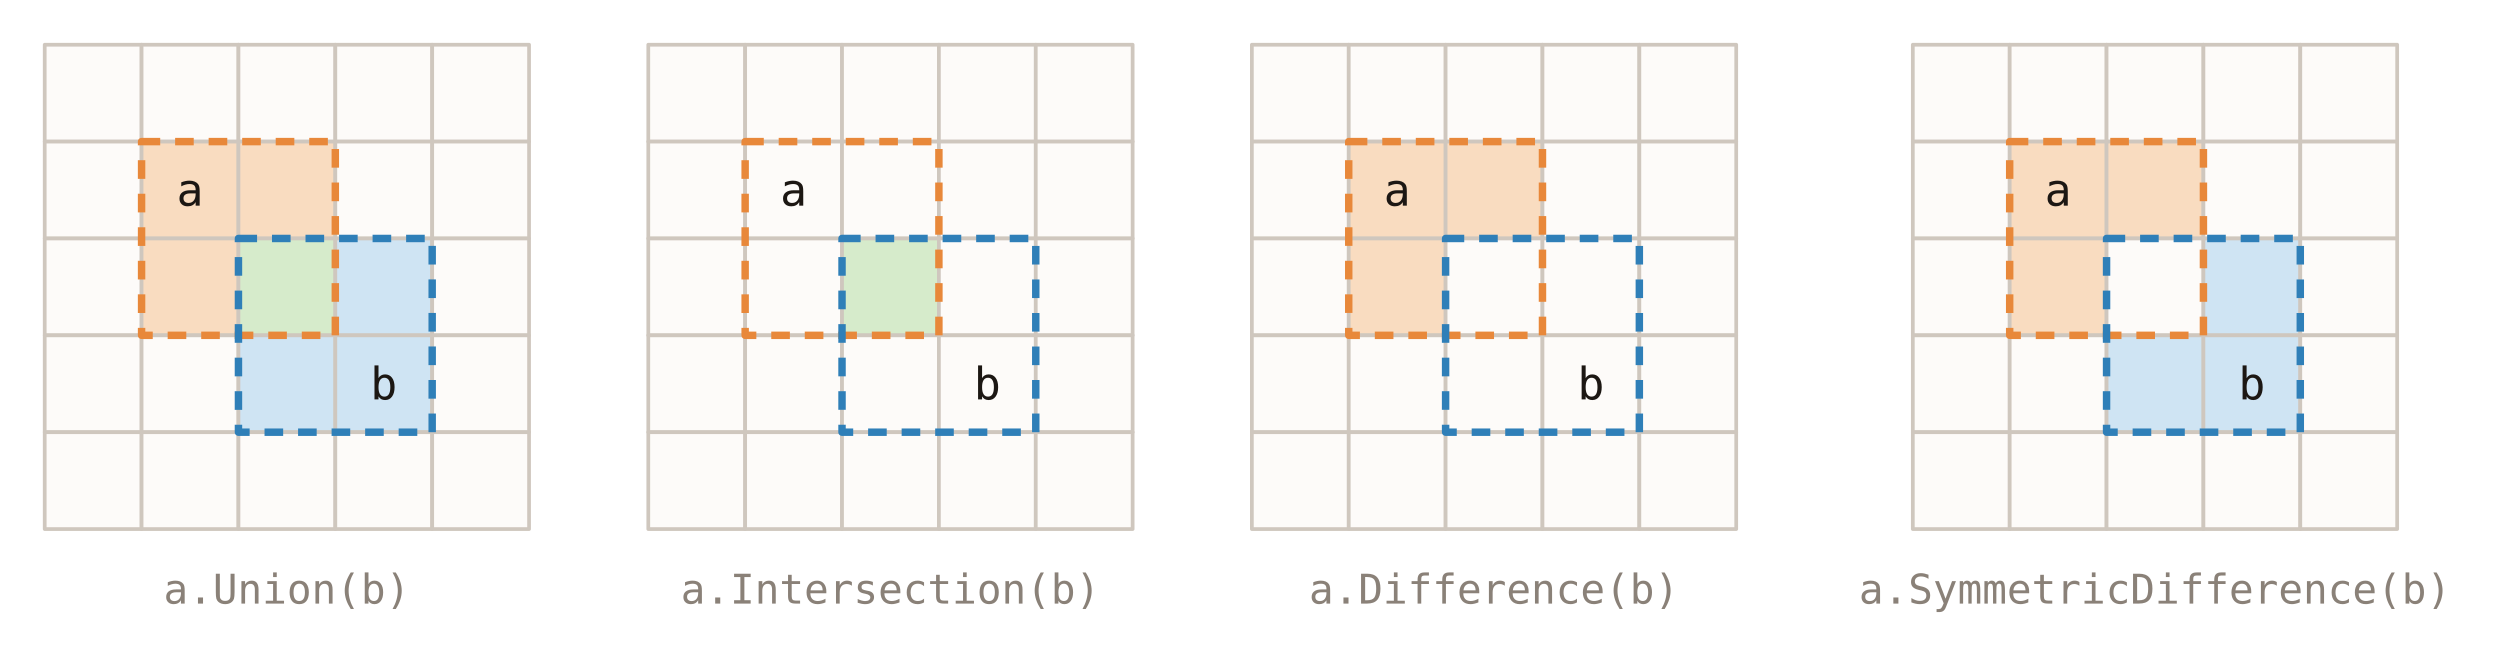
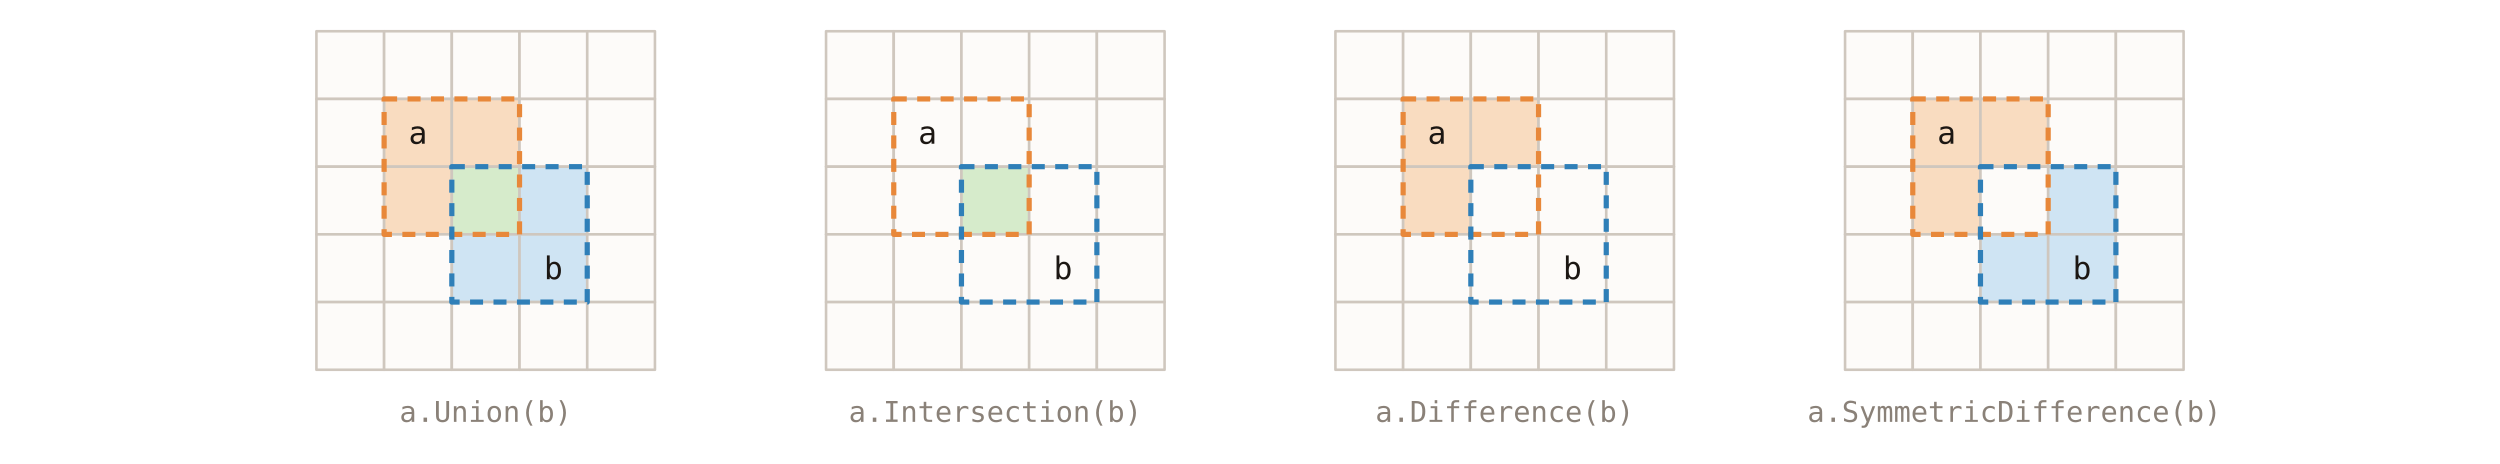
- <svg xmlns="http://www.w3.org/2000/svg" width="671" height="178" viewBox="0 0 671 178" role="img">
-   <g transform="translate(12.0 12.0)">
-     <rect x="0.0" y="0.0" width="26.0" height="26.0" fill="#fdfbf9" stroke="#cfc7be" stroke-width="1" stroke-linejoin="round" />
-     <rect x="26.0" y="0.0" width="26.0" height="26.0" fill="#fdfbf9" stroke="#cfc7be" stroke-width="1" stroke-linejoin="round" />
-     <rect x="52.0" y="0.0" width="26.0" height="26.0" fill="#fdfbf9" stroke="#cfc7be" stroke-width="1" stroke-linejoin="round" />
-     <rect x="78.0" y="0.0" width="26.0" height="26.0" fill="#fdfbf9" stroke="#cfc7be" stroke-width="1" stroke-linejoin="round" />
-     <rect x="104.0" y="0.0" width="26.0" height="26.0" fill="#fdfbf9" stroke="#cfc7be" stroke-width="1" stroke-linejoin="round" />
-     <rect x="0.0" y="26.0" width="26.0" height="26.0" fill="#fdfbf9" stroke="#cfc7be" stroke-width="1" stroke-linejoin="round" />
-     <rect x="26.0" y="26.0" width="26.0" height="26.0" fill="#f9dcc0" stroke="#cfc7be" stroke-width="1" stroke-linejoin="round" />
-     <rect x="52.0" y="26.0" width="26.0" height="26.0" fill="#f9dcc0" stroke="#cfc7be" stroke-width="1" stroke-linejoin="round" />
-     <rect x="78.0" y="26.0" width="26.0" height="26.0" fill="#fdfbf9" stroke="#cfc7be" stroke-width="1" stroke-linejoin="round" />
-     <rect x="104.0" y="26.0" width="26.0" height="26.0" fill="#fdfbf9" stroke="#cfc7be" stroke-width="1" stroke-linejoin="round" />
-     <rect x="0.0" y="52.0" width="26.0" height="26.0" fill="#fdfbf9" stroke="#cfc7be" stroke-width="1" stroke-linejoin="round" />
-     <rect x="26.0" y="52.0" width="26.0" height="26.0" fill="#f9dcc0" stroke="#cfc7be" stroke-width="1" stroke-linejoin="round" />
-     <rect x="52.0" y="52.0" width="26.0" height="26.0" fill="#d6ebcb" stroke="#cfc7be" stroke-width="1" stroke-linejoin="round" />
-     <rect x="78.0" y="52.0" width="26.0" height="26.0" fill="#cfe4f3" stroke="#cfc7be" stroke-width="1" stroke-linejoin="round" />
-     <rect x="104.0" y="52.0" width="26.0" height="26.0" fill="#fdfbf9" stroke="#cfc7be" stroke-width="1" stroke-linejoin="round" />
-     <rect x="0.0" y="78.0" width="26.0" height="26.0" fill="#fdfbf9" stroke="#cfc7be" stroke-width="1" stroke-linejoin="round" />
-     <rect x="26.0" y="78.0" width="26.0" height="26.0" fill="#fdfbf9" stroke="#cfc7be" stroke-width="1" stroke-linejoin="round" />
-     <rect x="52.0" y="78.0" width="26.0" height="26.0" fill="#cfe4f3" stroke="#cfc7be" stroke-width="1" stroke-linejoin="round" />
-     <rect x="78.0" y="78.0" width="26.0" height="26.0" fill="#cfe4f3" stroke="#cfc7be" stroke-width="1" stroke-linejoin="round" />
-     <rect x="104.0" y="78.0" width="26.0" height="26.0" fill="#fdfbf9" stroke="#cfc7be" stroke-width="1" stroke-linejoin="round" />
-     <rect x="0.0" y="104.0" width="26.0" height="26.0" fill="#fdfbf9" stroke="#cfc7be" stroke-width="1" stroke-linejoin="round" />
-     <rect x="26.0" y="104.0" width="26.0" height="26.0" fill="#fdfbf9" stroke="#cfc7be" stroke-width="1" stroke-linejoin="round" />
-     <rect x="52.0" y="104.0" width="26.0" height="26.0" fill="#fdfbf9" stroke="#cfc7be" stroke-width="1" stroke-linejoin="round" />
-     <rect x="78.0" y="104.0" width="26.0" height="26.0" fill="#fdfbf9" stroke="#cfc7be" stroke-width="1" stroke-linejoin="round" />
-     <rect x="104.0" y="104.0" width="26.0" height="26.0" fill="#fdfbf9" stroke="#cfc7be" stroke-width="1" stroke-linejoin="round" />
-     <rect x="26.0" y="26.0" width="52.0" height="52.0" fill="none" stroke="#e8883a" stroke-width="2" stroke-dasharray="5 4" stroke-linejoin="round" />
-     <rect x="52.0" y="52.0" width="52.0" height="52.0" fill="none" stroke="#2f7fb8" stroke-width="2" stroke-dasharray="5 4" stroke-linejoin="round" />
-     <text x="39.0" y="43.2" font-family="ui-monospace, SFMono-Regular, Menlo, Consolas, monospace" font-size="12" text-anchor="middle">
-       <tspan fill="#1c1713">a</tspan>
-     </text>
-     <text x="91.0" y="95.2" font-family="ui-monospace, SFMono-Regular, Menlo, Consolas, monospace" font-size="12" text-anchor="middle">
-       <tspan fill="#1c1713">b</tspan>
-     </text>
+ <svg xmlns="http://www.w3.org/2000/svg" width="960" height="178" viewBox="0 0 960 178" role="img">
+   <g transform="translate(121.5 12.0)">
+     <polygon points="0.0,0.0 26.0,0.0 26.0,26.0 0.0,26.0" fill="#fdfbf9" stroke="#cfc7be" stroke-width="1" stroke-linejoin="round" />
+     <polygon points="26.0,0.0 52.0,0.0 52.0,26.0 26.0,26.0" fill="#fdfbf9" stroke="#cfc7be" stroke-width="1" stroke-linejoin="round" />
+     <polygon points="52.0,0.0 78.0,0.0 78.0,26.0 52.0,26.0" fill="#fdfbf9" stroke="#cfc7be" stroke-width="1" stroke-linejoin="round" />
+     <polygon points="78.0,0.0 104.0,0.0 104.0,26.0 78.0,26.0" fill="#fdfbf9" stroke="#cfc7be" stroke-width="1" stroke-linejoin="round" />
+     <polygon points="104.0,0.0 130.0,0.0 130.0,26.0 104.0,26.0" fill="#fdfbf9" stroke="#cfc7be" stroke-width="1" stroke-linejoin="round" />
+     <polygon points="0.0,26.0 26.0,26.0 26.0,52.0 0.0,52.0" fill="#fdfbf9" stroke="#cfc7be" stroke-width="1" stroke-linejoin="round" />
+     <polygon points="26.0,26.0 52.0,26.0 52.0,52.0 26.0,52.0" fill="#f9dcc0" stroke="#cfc7be" stroke-width="1" stroke-linejoin="round" />
+     <polygon points="52.0,26.0 78.0,26.0 78.0,52.0 52.0,52.0" fill="#f9dcc0" stroke="#cfc7be" stroke-width="1" stroke-linejoin="round" />
+     <polygon points="78.0,26.0 104.0,26.0 104.0,52.0 78.0,52.0" fill="#fdfbf9" stroke="#cfc7be" stroke-width="1" stroke-linejoin="round" />
+     <polygon points="104.0,26.0 130.0,26.0 130.0,52.0 104.0,52.0" fill="#fdfbf9" stroke="#cfc7be" stroke-width="1" stroke-linejoin="round" />
+     <polygon points="0.0,52.0 26.0,52.0 26.0,78.0 0.0,78.0" fill="#fdfbf9" stroke="#cfc7be" stroke-width="1" stroke-linejoin="round" />
+     <polygon points="26.0,52.0 52.0,52.0 52.0,78.0 26.0,78.0" fill="#f9dcc0" stroke="#cfc7be" stroke-width="1" stroke-linejoin="round" />
+     <polygon points="52.0,52.0 78.0,52.0 78.0,78.0 52.0,78.0" fill="#d6ebcb" stroke="#cfc7be" stroke-width="1" stroke-linejoin="round" />
+     <polygon points="78.0,52.0 104.0,52.0 104.0,78.0 78.0,78.0" fill="#cfe4f3" stroke="#cfc7be" stroke-width="1" stroke-linejoin="round" />
+     <polygon points="104.0,52.0 130.0,52.0 130.0,78.0 104.0,78.0" fill="#fdfbf9" stroke="#cfc7be" stroke-width="1" stroke-linejoin="round" />
+     <polygon points="0.0,78.0 26.0,78.0 26.0,104.0 0.0,104.0" fill="#fdfbf9" stroke="#cfc7be" stroke-width="1" stroke-linejoin="round" />
+     <polygon points="26.0,78.0 52.0,78.0 52.0,104.0 26.0,104.0" fill="#fdfbf9" stroke="#cfc7be" stroke-width="1" stroke-linejoin="round" />
+     <polygon points="52.0,78.0 78.0,78.0 78.0,104.0 52.0,104.0" fill="#cfe4f3" stroke="#cfc7be" stroke-width="1" stroke-linejoin="round" />
+     <polygon points="78.0,78.0 104.0,78.0 104.0,104.0 78.0,104.0" fill="#cfe4f3" stroke="#cfc7be" stroke-width="1" stroke-linejoin="round" />
+     <polygon points="104.0,78.0 130.0,78.0 130.0,104.0 104.0,104.0" fill="#fdfbf9" stroke="#cfc7be" stroke-width="1" stroke-linejoin="round" />
+     <polygon points="0.0,104.0 26.0,104.0 26.0,130.0 0.0,130.0" fill="#fdfbf9" stroke="#cfc7be" stroke-width="1" stroke-linejoin="round" />
+     <polygon points="26.0,104.0 52.0,104.0 52.0,130.0 26.0,130.0" fill="#fdfbf9" stroke="#cfc7be" stroke-width="1" stroke-linejoin="round" />
+     <polygon points="52.0,104.0 78.0,104.0 78.0,130.0 52.0,130.0" fill="#fdfbf9" stroke="#cfc7be" stroke-width="1" stroke-linejoin="round" />
+     <polygon points="78.0,104.0 104.0,104.0 104.0,130.0 78.0,130.0" fill="#fdfbf9" stroke="#cfc7be" stroke-width="1" stroke-linejoin="round" />
+     <polygon points="104.0,104.0 130.0,104.0 130.0,130.0 104.0,130.0" fill="#fdfbf9" stroke="#cfc7be" stroke-width="1" stroke-linejoin="round" />
+     <polygon points="26.0,26.0 78.0,26.0 78.0,78.0 26.0,78.0" fill="none" stroke="#e8883a" stroke-width="2" stroke-dasharray="5 4" stroke-linejoin="round" />
+     <polygon points="52.0,52.0 104.0,52.0 104.0,104.0 52.0,104.0" fill="none" stroke="#2f7fb8" stroke-width="2" stroke-dasharray="5 4" stroke-linejoin="round" />
+     <text x="39.0" y="43.2" font-family="ui-monospace, SFMono-Regular, Menlo, Consolas, monospace" font-size="12" text-anchor="middle" fill="#1c1713">a</text>
+     <text x="91.0" y="95.2" font-family="ui-monospace, SFMono-Regular, Menlo, Consolas, monospace" font-size="12" text-anchor="middle" fill="#1c1713">b</text>
  </g>
-   <text x="77.0" y="162.0" font-family="ui-monospace, SFMono-Regular, Menlo, Consolas, monospace" font-size="11" text-anchor="middle" fill="#8a8178">a.Union(b)</text>
-   <g transform="translate(174.0 12.0)">
-     <rect x="0.0" y="0.0" width="26.0" height="26.0" fill="#fdfbf9" stroke="#cfc7be" stroke-width="1" stroke-linejoin="round" />
-     <rect x="26.0" y="0.0" width="26.0" height="26.0" fill="#fdfbf9" stroke="#cfc7be" stroke-width="1" stroke-linejoin="round" />
-     <rect x="52.0" y="0.0" width="26.0" height="26.0" fill="#fdfbf9" stroke="#cfc7be" stroke-width="1" stroke-linejoin="round" />
-     <rect x="78.0" y="0.0" width="26.0" height="26.0" fill="#fdfbf9" stroke="#cfc7be" stroke-width="1" stroke-linejoin="round" />
-     <rect x="104.0" y="0.0" width="26.0" height="26.0" fill="#fdfbf9" stroke="#cfc7be" stroke-width="1" stroke-linejoin="round" />
-     <rect x="0.0" y="26.0" width="26.0" height="26.0" fill="#fdfbf9" stroke="#cfc7be" stroke-width="1" stroke-linejoin="round" />
-     <rect x="26.0" y="26.0" width="26.0" height="26.0" fill="#fdfbf9" stroke="#cfc7be" stroke-width="1" stroke-linejoin="round" />
-     <rect x="52.0" y="26.0" width="26.0" height="26.0" fill="#fdfbf9" stroke="#cfc7be" stroke-width="1" stroke-linejoin="round" />
-     <rect x="78.0" y="26.0" width="26.0" height="26.0" fill="#fdfbf9" stroke="#cfc7be" stroke-width="1" stroke-linejoin="round" />
-     <rect x="104.0" y="26.0" width="26.0" height="26.0" fill="#fdfbf9" stroke="#cfc7be" stroke-width="1" stroke-linejoin="round" />
-     <rect x="0.0" y="52.0" width="26.0" height="26.0" fill="#fdfbf9" stroke="#cfc7be" stroke-width="1" stroke-linejoin="round" />
-     <rect x="26.0" y="52.0" width="26.0" height="26.0" fill="#fdfbf9" stroke="#cfc7be" stroke-width="1" stroke-linejoin="round" />
-     <rect x="52.0" y="52.0" width="26.0" height="26.0" fill="#d6ebcb" stroke="#cfc7be" stroke-width="1" stroke-linejoin="round" />
-     <rect x="78.0" y="52.0" width="26.0" height="26.0" fill="#fdfbf9" stroke="#cfc7be" stroke-width="1" stroke-linejoin="round" />
-     <rect x="104.0" y="52.0" width="26.0" height="26.0" fill="#fdfbf9" stroke="#cfc7be" stroke-width="1" stroke-linejoin="round" />
-     <rect x="0.0" y="78.0" width="26.0" height="26.0" fill="#fdfbf9" stroke="#cfc7be" stroke-width="1" stroke-linejoin="round" />
-     <rect x="26.0" y="78.0" width="26.0" height="26.0" fill="#fdfbf9" stroke="#cfc7be" stroke-width="1" stroke-linejoin="round" />
-     <rect x="52.0" y="78.0" width="26.0" height="26.0" fill="#fdfbf9" stroke="#cfc7be" stroke-width="1" stroke-linejoin="round" />
-     <rect x="78.0" y="78.0" width="26.0" height="26.0" fill="#fdfbf9" stroke="#cfc7be" stroke-width="1" stroke-linejoin="round" />
-     <rect x="104.0" y="78.0" width="26.0" height="26.0" fill="#fdfbf9" stroke="#cfc7be" stroke-width="1" stroke-linejoin="round" />
-     <rect x="0.0" y="104.0" width="26.0" height="26.0" fill="#fdfbf9" stroke="#cfc7be" stroke-width="1" stroke-linejoin="round" />
-     <rect x="26.0" y="104.0" width="26.0" height="26.0" fill="#fdfbf9" stroke="#cfc7be" stroke-width="1" stroke-linejoin="round" />
-     <rect x="52.0" y="104.0" width="26.0" height="26.0" fill="#fdfbf9" stroke="#cfc7be" stroke-width="1" stroke-linejoin="round" />
-     <rect x="78.0" y="104.0" width="26.0" height="26.0" fill="#fdfbf9" stroke="#cfc7be" stroke-width="1" stroke-linejoin="round" />
-     <rect x="104.0" y="104.0" width="26.0" height="26.0" fill="#fdfbf9" stroke="#cfc7be" stroke-width="1" stroke-linejoin="round" />
-     <rect x="26.0" y="26.0" width="52.0" height="52.0" fill="none" stroke="#e8883a" stroke-width="2" stroke-dasharray="5 4" stroke-linejoin="round" />
-     <rect x="52.0" y="52.0" width="52.0" height="52.0" fill="none" stroke="#2f7fb8" stroke-width="2" stroke-dasharray="5 4" stroke-linejoin="round" />
-     <text x="39.0" y="43.2" font-family="ui-monospace, SFMono-Regular, Menlo, Consolas, monospace" font-size="12" text-anchor="middle">
-       <tspan fill="#1c1713">a</tspan>
-     </text>
-     <text x="91.0" y="95.2" font-family="ui-monospace, SFMono-Regular, Menlo, Consolas, monospace" font-size="12" text-anchor="middle">
-       <tspan fill="#1c1713">b</tspan>
-     </text>
+   <text x="186.5" y="162.0" font-family="ui-monospace, SFMono-Regular, Menlo, Consolas, monospace" font-size="11" text-anchor="middle" fill="#8a8178">a.Union(b)</text>
+   <g transform="translate(317.2 12.0)">
+     <polygon points="0.0,0.0 26.0,0.0 26.0,26.0 0.0,26.0" fill="#fdfbf9" stroke="#cfc7be" stroke-width="1" stroke-linejoin="round" />
+     <polygon points="26.0,0.0 52.0,0.0 52.0,26.0 26.0,26.0" fill="#fdfbf9" stroke="#cfc7be" stroke-width="1" stroke-linejoin="round" />
+     <polygon points="52.0,0.0 78.0,0.0 78.0,26.0 52.0,26.0" fill="#fdfbf9" stroke="#cfc7be" stroke-width="1" stroke-linejoin="round" />
+     <polygon points="78.0,0.0 104.0,0.0 104.0,26.0 78.0,26.0" fill="#fdfbf9" stroke="#cfc7be" stroke-width="1" stroke-linejoin="round" />
+     <polygon points="104.0,0.0 130.0,0.0 130.0,26.0 104.0,26.0" fill="#fdfbf9" stroke="#cfc7be" stroke-width="1" stroke-linejoin="round" />
+     <polygon points="0.0,26.0 26.0,26.0 26.0,52.0 0.0,52.0" fill="#fdfbf9" stroke="#cfc7be" stroke-width="1" stroke-linejoin="round" />
+     <polygon points="26.0,26.0 52.0,26.0 52.0,52.0 26.0,52.0" fill="#fdfbf9" stroke="#cfc7be" stroke-width="1" stroke-linejoin="round" />
+     <polygon points="52.0,26.0 78.0,26.0 78.0,52.0 52.0,52.0" fill="#fdfbf9" stroke="#cfc7be" stroke-width="1" stroke-linejoin="round" />
+     <polygon points="78.0,26.0 104.0,26.0 104.0,52.0 78.0,52.0" fill="#fdfbf9" stroke="#cfc7be" stroke-width="1" stroke-linejoin="round" />
+     <polygon points="104.0,26.0 130.0,26.0 130.0,52.0 104.0,52.0" fill="#fdfbf9" stroke="#cfc7be" stroke-width="1" stroke-linejoin="round" />
+     <polygon points="0.0,52.0 26.0,52.0 26.0,78.0 0.0,78.0" fill="#fdfbf9" stroke="#cfc7be" stroke-width="1" stroke-linejoin="round" />
+     <polygon points="26.0,52.0 52.0,52.0 52.0,78.0 26.0,78.0" fill="#fdfbf9" stroke="#cfc7be" stroke-width="1" stroke-linejoin="round" />
+     <polygon points="52.0,52.0 78.0,52.0 78.0,78.0 52.0,78.0" fill="#d6ebcb" stroke="#cfc7be" stroke-width="1" stroke-linejoin="round" />
+     <polygon points="78.0,52.0 104.0,52.0 104.0,78.0 78.0,78.0" fill="#fdfbf9" stroke="#cfc7be" stroke-width="1" stroke-linejoin="round" />
+     <polygon points="104.0,52.0 130.0,52.0 130.0,78.0 104.0,78.0" fill="#fdfbf9" stroke="#cfc7be" stroke-width="1" stroke-linejoin="round" />
+     <polygon points="0.0,78.0 26.0,78.0 26.0,104.0 0.0,104.0" fill="#fdfbf9" stroke="#cfc7be" stroke-width="1" stroke-linejoin="round" />
+     <polygon points="26.0,78.0 52.0,78.0 52.0,104.0 26.0,104.0" fill="#fdfbf9" stroke="#cfc7be" stroke-width="1" stroke-linejoin="round" />
+     <polygon points="52.0,78.0 78.0,78.0 78.0,104.0 52.0,104.0" fill="#fdfbf9" stroke="#cfc7be" stroke-width="1" stroke-linejoin="round" />
+     <polygon points="78.0,78.0 104.0,78.0 104.0,104.0 78.0,104.0" fill="#fdfbf9" stroke="#cfc7be" stroke-width="1" stroke-linejoin="round" />
+     <polygon points="104.0,78.0 130.0,78.0 130.0,104.0 104.0,104.0" fill="#fdfbf9" stroke="#cfc7be" stroke-width="1" stroke-linejoin="round" />
+     <polygon points="0.0,104.0 26.0,104.0 26.0,130.0 0.0,130.0" fill="#fdfbf9" stroke="#cfc7be" stroke-width="1" stroke-linejoin="round" />
+     <polygon points="26.0,104.0 52.0,104.0 52.0,130.0 26.0,130.0" fill="#fdfbf9" stroke="#cfc7be" stroke-width="1" stroke-linejoin="round" />
+     <polygon points="52.0,104.0 78.0,104.0 78.0,130.0 52.0,130.0" fill="#fdfbf9" stroke="#cfc7be" stroke-width="1" stroke-linejoin="round" />
+     <polygon points="78.0,104.0 104.0,104.0 104.0,130.0 78.0,130.0" fill="#fdfbf9" stroke="#cfc7be" stroke-width="1" stroke-linejoin="round" />
+     <polygon points="104.0,104.0 130.0,104.0 130.0,130.0 104.0,130.0" fill="#fdfbf9" stroke="#cfc7be" stroke-width="1" stroke-linejoin="round" />
+     <polygon points="26.0,26.0 78.0,26.0 78.0,78.0 26.0,78.0" fill="none" stroke="#e8883a" stroke-width="2" stroke-dasharray="5 4" stroke-linejoin="round" />
+     <polygon points="52.0,52.0 104.0,52.0 104.0,104.0 52.0,104.0" fill="none" stroke="#2f7fb8" stroke-width="2" stroke-dasharray="5 4" stroke-linejoin="round" />
+     <text x="39.0" y="43.2" font-family="ui-monospace, SFMono-Regular, Menlo, Consolas, monospace" font-size="12" text-anchor="middle" fill="#1c1713">a</text>
+     <text x="91.0" y="95.2" font-family="ui-monospace, SFMono-Regular, Menlo, Consolas, monospace" font-size="12" text-anchor="middle" fill="#1c1713">b</text>
  </g>
-   <text x="239.0" y="162.0" font-family="ui-monospace, SFMono-Regular, Menlo, Consolas, monospace" font-size="11" text-anchor="middle" fill="#8a8178">a.Intersection(b)</text>
-   <g transform="translate(336.0 12.0)">
-     <rect x="0.0" y="0.0" width="26.0" height="26.0" fill="#fdfbf9" stroke="#cfc7be" stroke-width="1" stroke-linejoin="round" />
-     <rect x="26.0" y="0.0" width="26.0" height="26.0" fill="#fdfbf9" stroke="#cfc7be" stroke-width="1" stroke-linejoin="round" />
-     <rect x="52.0" y="0.0" width="26.0" height="26.0" fill="#fdfbf9" stroke="#cfc7be" stroke-width="1" stroke-linejoin="round" />
-     <rect x="78.0" y="0.0" width="26.0" height="26.0" fill="#fdfbf9" stroke="#cfc7be" stroke-width="1" stroke-linejoin="round" />
-     <rect x="104.0" y="0.0" width="26.0" height="26.0" fill="#fdfbf9" stroke="#cfc7be" stroke-width="1" stroke-linejoin="round" />
-     <rect x="0.0" y="26.0" width="26.0" height="26.0" fill="#fdfbf9" stroke="#cfc7be" stroke-width="1" stroke-linejoin="round" />
-     <rect x="26.0" y="26.0" width="26.0" height="26.0" fill="#f9dcc0" stroke="#cfc7be" stroke-width="1" stroke-linejoin="round" />
-     <rect x="52.0" y="26.0" width="26.0" height="26.0" fill="#f9dcc0" stroke="#cfc7be" stroke-width="1" stroke-linejoin="round" />
-     <rect x="78.0" y="26.0" width="26.0" height="26.0" fill="#fdfbf9" stroke="#cfc7be" stroke-width="1" stroke-linejoin="round" />
-     <rect x="104.0" y="26.0" width="26.0" height="26.0" fill="#fdfbf9" stroke="#cfc7be" stroke-width="1" stroke-linejoin="round" />
-     <rect x="0.0" y="52.0" width="26.0" height="26.0" fill="#fdfbf9" stroke="#cfc7be" stroke-width="1" stroke-linejoin="round" />
-     <rect x="26.0" y="52.0" width="26.0" height="26.0" fill="#f9dcc0" stroke="#cfc7be" stroke-width="1" stroke-linejoin="round" />
-     <rect x="52.0" y="52.0" width="26.0" height="26.0" fill="#fdfbf9" stroke="#cfc7be" stroke-width="1" stroke-linejoin="round" />
-     <rect x="78.0" y="52.0" width="26.0" height="26.0" fill="#fdfbf9" stroke="#cfc7be" stroke-width="1" stroke-linejoin="round" />
-     <rect x="104.0" y="52.0" width="26.0" height="26.0" fill="#fdfbf9" stroke="#cfc7be" stroke-width="1" stroke-linejoin="round" />
-     <rect x="0.0" y="78.0" width="26.0" height="26.0" fill="#fdfbf9" stroke="#cfc7be" stroke-width="1" stroke-linejoin="round" />
-     <rect x="26.0" y="78.0" width="26.0" height="26.0" fill="#fdfbf9" stroke="#cfc7be" stroke-width="1" stroke-linejoin="round" />
-     <rect x="52.0" y="78.0" width="26.0" height="26.0" fill="#fdfbf9" stroke="#cfc7be" stroke-width="1" stroke-linejoin="round" />
-     <rect x="78.0" y="78.0" width="26.0" height="26.0" fill="#fdfbf9" stroke="#cfc7be" stroke-width="1" stroke-linejoin="round" />
-     <rect x="104.0" y="78.0" width="26.0" height="26.0" fill="#fdfbf9" stroke="#cfc7be" stroke-width="1" stroke-linejoin="round" />
-     <rect x="0.0" y="104.0" width="26.0" height="26.0" fill="#fdfbf9" stroke="#cfc7be" stroke-width="1" stroke-linejoin="round" />
-     <rect x="26.0" y="104.0" width="26.0" height="26.0" fill="#fdfbf9" stroke="#cfc7be" stroke-width="1" stroke-linejoin="round" />
-     <rect x="52.0" y="104.0" width="26.0" height="26.0" fill="#fdfbf9" stroke="#cfc7be" stroke-width="1" stroke-linejoin="round" />
-     <rect x="78.0" y="104.0" width="26.0" height="26.0" fill="#fdfbf9" stroke="#cfc7be" stroke-width="1" stroke-linejoin="round" />
-     <rect x="104.0" y="104.0" width="26.0" height="26.0" fill="#fdfbf9" stroke="#cfc7be" stroke-width="1" stroke-linejoin="round" />
-     <rect x="26.0" y="26.0" width="52.0" height="52.0" fill="none" stroke="#e8883a" stroke-width="2" stroke-dasharray="5 4" stroke-linejoin="round" />
-     <rect x="52.0" y="52.0" width="52.0" height="52.0" fill="none" stroke="#2f7fb8" stroke-width="2" stroke-dasharray="5 4" stroke-linejoin="round" />
-     <text x="39.0" y="43.2" font-family="ui-monospace, SFMono-Regular, Menlo, Consolas, monospace" font-size="12" text-anchor="middle">
-       <tspan fill="#1c1713">a</tspan>
-     </text>
-     <text x="91.0" y="95.2" font-family="ui-monospace, SFMono-Regular, Menlo, Consolas, monospace" font-size="12" text-anchor="middle">
-       <tspan fill="#1c1713">b</tspan>
-     </text>
+   <text x="382.2" y="162.0" font-family="ui-monospace, SFMono-Regular, Menlo, Consolas, monospace" font-size="11" text-anchor="middle" fill="#8a8178">a.Intersection(b)</text>
+   <g transform="translate(512.8 12.0)">
+     <polygon points="0.0,0.0 26.0,0.0 26.0,26.0 0.0,26.0" fill="#fdfbf9" stroke="#cfc7be" stroke-width="1" stroke-linejoin="round" />
+     <polygon points="26.0,0.0 52.0,0.0 52.0,26.0 26.0,26.0" fill="#fdfbf9" stroke="#cfc7be" stroke-width="1" stroke-linejoin="round" />
+     <polygon points="52.0,0.0 78.0,0.0 78.0,26.0 52.0,26.0" fill="#fdfbf9" stroke="#cfc7be" stroke-width="1" stroke-linejoin="round" />
+     <polygon points="78.0,0.0 104.0,0.0 104.0,26.0 78.0,26.0" fill="#fdfbf9" stroke="#cfc7be" stroke-width="1" stroke-linejoin="round" />
+     <polygon points="104.0,0.0 130.0,0.0 130.0,26.0 104.0,26.0" fill="#fdfbf9" stroke="#cfc7be" stroke-width="1" stroke-linejoin="round" />
+     <polygon points="0.0,26.0 26.0,26.0 26.0,52.0 0.0,52.0" fill="#fdfbf9" stroke="#cfc7be" stroke-width="1" stroke-linejoin="round" />
+     <polygon points="26.0,26.0 52.0,26.0 52.0,52.0 26.0,52.0" fill="#f9dcc0" stroke="#cfc7be" stroke-width="1" stroke-linejoin="round" />
+     <polygon points="52.0,26.0 78.0,26.0 78.0,52.0 52.0,52.0" fill="#f9dcc0" stroke="#cfc7be" stroke-width="1" stroke-linejoin="round" />
+     <polygon points="78.0,26.0 104.0,26.0 104.0,52.0 78.0,52.0" fill="#fdfbf9" stroke="#cfc7be" stroke-width="1" stroke-linejoin="round" />
+     <polygon points="104.0,26.0 130.0,26.0 130.0,52.0 104.0,52.0" fill="#fdfbf9" stroke="#cfc7be" stroke-width="1" stroke-linejoin="round" />
+     <polygon points="0.0,52.0 26.0,52.0 26.0,78.0 0.0,78.0" fill="#fdfbf9" stroke="#cfc7be" stroke-width="1" stroke-linejoin="round" />
+     <polygon points="26.0,52.0 52.0,52.0 52.0,78.0 26.0,78.0" fill="#f9dcc0" stroke="#cfc7be" stroke-width="1" stroke-linejoin="round" />
+     <polygon points="52.0,52.0 78.0,52.0 78.0,78.0 52.0,78.0" fill="#fdfbf9" stroke="#cfc7be" stroke-width="1" stroke-linejoin="round" />
+     <polygon points="78.0,52.0 104.0,52.0 104.0,78.0 78.0,78.0" fill="#fdfbf9" stroke="#cfc7be" stroke-width="1" stroke-linejoin="round" />
+     <polygon points="104.0,52.0 130.0,52.0 130.0,78.0 104.0,78.0" fill="#fdfbf9" stroke="#cfc7be" stroke-width="1" stroke-linejoin="round" />
+     <polygon points="0.0,78.0 26.0,78.0 26.0,104.0 0.0,104.0" fill="#fdfbf9" stroke="#cfc7be" stroke-width="1" stroke-linejoin="round" />
+     <polygon points="26.0,78.0 52.0,78.0 52.0,104.0 26.0,104.0" fill="#fdfbf9" stroke="#cfc7be" stroke-width="1" stroke-linejoin="round" />
+     <polygon points="52.0,78.0 78.0,78.0 78.0,104.0 52.0,104.0" fill="#fdfbf9" stroke="#cfc7be" stroke-width="1" stroke-linejoin="round" />
+     <polygon points="78.0,78.0 104.0,78.0 104.0,104.0 78.0,104.0" fill="#fdfbf9" stroke="#cfc7be" stroke-width="1" stroke-linejoin="round" />
+     <polygon points="104.0,78.0 130.0,78.0 130.0,104.0 104.0,104.0" fill="#fdfbf9" stroke="#cfc7be" stroke-width="1" stroke-linejoin="round" />
+     <polygon points="0.0,104.0 26.0,104.0 26.0,130.0 0.0,130.0" fill="#fdfbf9" stroke="#cfc7be" stroke-width="1" stroke-linejoin="round" />
+     <polygon points="26.0,104.0 52.0,104.0 52.0,130.0 26.0,130.0" fill="#fdfbf9" stroke="#cfc7be" stroke-width="1" stroke-linejoin="round" />
+     <polygon points="52.0,104.0 78.0,104.0 78.0,130.0 52.0,130.0" fill="#fdfbf9" stroke="#cfc7be" stroke-width="1" stroke-linejoin="round" />
+     <polygon points="78.0,104.0 104.0,104.0 104.0,130.0 78.0,130.0" fill="#fdfbf9" stroke="#cfc7be" stroke-width="1" stroke-linejoin="round" />
+     <polygon points="104.0,104.0 130.0,104.0 130.0,130.0 104.0,130.0" fill="#fdfbf9" stroke="#cfc7be" stroke-width="1" stroke-linejoin="round" />
+     <polygon points="26.0,26.0 78.0,26.0 78.0,78.0 26.0,78.0" fill="none" stroke="#e8883a" stroke-width="2" stroke-dasharray="5 4" stroke-linejoin="round" />
+     <polygon points="52.0,52.0 104.0,52.0 104.0,104.0 52.0,104.0" fill="none" stroke="#2f7fb8" stroke-width="2" stroke-dasharray="5 4" stroke-linejoin="round" />
+     <text x="39.0" y="43.2" font-family="ui-monospace, SFMono-Regular, Menlo, Consolas, monospace" font-size="12" text-anchor="middle" fill="#1c1713">a</text>
+     <text x="91.0" y="95.2" font-family="ui-monospace, SFMono-Regular, Menlo, Consolas, monospace" font-size="12" text-anchor="middle" fill="#1c1713">b</text>
  </g>
-   <text x="401.0" y="162.0" font-family="ui-monospace, SFMono-Regular, Menlo, Consolas, monospace" font-size="11" text-anchor="middle" fill="#8a8178">a.Difference(b)</text>
-   <g transform="translate(513.4 12.0)">
-     <rect x="0.0" y="0.0" width="26.0" height="26.0" fill="#fdfbf9" stroke="#cfc7be" stroke-width="1" stroke-linejoin="round" />
-     <rect x="26.0" y="0.0" width="26.0" height="26.0" fill="#fdfbf9" stroke="#cfc7be" stroke-width="1" stroke-linejoin="round" />
-     <rect x="52.0" y="0.0" width="26.0" height="26.0" fill="#fdfbf9" stroke="#cfc7be" stroke-width="1" stroke-linejoin="round" />
-     <rect x="78.0" y="0.0" width="26.0" height="26.0" fill="#fdfbf9" stroke="#cfc7be" stroke-width="1" stroke-linejoin="round" />
-     <rect x="104.0" y="0.0" width="26.0" height="26.0" fill="#fdfbf9" stroke="#cfc7be" stroke-width="1" stroke-linejoin="round" />
-     <rect x="0.0" y="26.0" width="26.0" height="26.0" fill="#fdfbf9" stroke="#cfc7be" stroke-width="1" stroke-linejoin="round" />
-     <rect x="26.0" y="26.0" width="26.0" height="26.0" fill="#f9dcc0" stroke="#cfc7be" stroke-width="1" stroke-linejoin="round" />
-     <rect x="52.0" y="26.0" width="26.0" height="26.0" fill="#f9dcc0" stroke="#cfc7be" stroke-width="1" stroke-linejoin="round" />
-     <rect x="78.0" y="26.0" width="26.0" height="26.0" fill="#fdfbf9" stroke="#cfc7be" stroke-width="1" stroke-linejoin="round" />
-     <rect x="104.0" y="26.0" width="26.0" height="26.0" fill="#fdfbf9" stroke="#cfc7be" stroke-width="1" stroke-linejoin="round" />
-     <rect x="0.0" y="52.0" width="26.0" height="26.0" fill="#fdfbf9" stroke="#cfc7be" stroke-width="1" stroke-linejoin="round" />
-     <rect x="26.0" y="52.0" width="26.0" height="26.0" fill="#f9dcc0" stroke="#cfc7be" stroke-width="1" stroke-linejoin="round" />
-     <rect x="52.0" y="52.0" width="26.0" height="26.0" fill="#fdfbf9" stroke="#cfc7be" stroke-width="1" stroke-linejoin="round" />
-     <rect x="78.0" y="52.0" width="26.0" height="26.0" fill="#cfe4f3" stroke="#cfc7be" stroke-width="1" stroke-linejoin="round" />
-     <rect x="104.0" y="52.0" width="26.0" height="26.0" fill="#fdfbf9" stroke="#cfc7be" stroke-width="1" stroke-linejoin="round" />
-     <rect x="0.0" y="78.0" width="26.0" height="26.0" fill="#fdfbf9" stroke="#cfc7be" stroke-width="1" stroke-linejoin="round" />
-     <rect x="26.0" y="78.0" width="26.0" height="26.0" fill="#fdfbf9" stroke="#cfc7be" stroke-width="1" stroke-linejoin="round" />
-     <rect x="52.0" y="78.0" width="26.0" height="26.0" fill="#cfe4f3" stroke="#cfc7be" stroke-width="1" stroke-linejoin="round" />
-     <rect x="78.0" y="78.0" width="26.0" height="26.0" fill="#cfe4f3" stroke="#cfc7be" stroke-width="1" stroke-linejoin="round" />
-     <rect x="104.0" y="78.0" width="26.0" height="26.0" fill="#fdfbf9" stroke="#cfc7be" stroke-width="1" stroke-linejoin="round" />
-     <rect x="0.0" y="104.0" width="26.0" height="26.0" fill="#fdfbf9" stroke="#cfc7be" stroke-width="1" stroke-linejoin="round" />
-     <rect x="26.0" y="104.0" width="26.0" height="26.0" fill="#fdfbf9" stroke="#cfc7be" stroke-width="1" stroke-linejoin="round" />
-     <rect x="52.0" y="104.0" width="26.0" height="26.0" fill="#fdfbf9" stroke="#cfc7be" stroke-width="1" stroke-linejoin="round" />
-     <rect x="78.0" y="104.0" width="26.0" height="26.0" fill="#fdfbf9" stroke="#cfc7be" stroke-width="1" stroke-linejoin="round" />
-     <rect x="104.0" y="104.0" width="26.0" height="26.0" fill="#fdfbf9" stroke="#cfc7be" stroke-width="1" stroke-linejoin="round" />
-     <rect x="26.0" y="26.0" width="52.0" height="52.0" fill="none" stroke="#e8883a" stroke-width="2" stroke-dasharray="5 4" stroke-linejoin="round" />
-     <rect x="52.0" y="52.0" width="52.0" height="52.0" fill="none" stroke="#2f7fb8" stroke-width="2" stroke-dasharray="5 4" stroke-linejoin="round" />
-     <text x="39.0" y="43.2" font-family="ui-monospace, SFMono-Regular, Menlo, Consolas, monospace" font-size="12" text-anchor="middle">
-       <tspan fill="#1c1713">a</tspan>
-     </text>
-     <text x="91.0" y="95.2" font-family="ui-monospace, SFMono-Regular, Menlo, Consolas, monospace" font-size="12" text-anchor="middle">
-       <tspan fill="#1c1713">b</tspan>
-     </text>
+   <text x="577.8" y="162.0" font-family="ui-monospace, SFMono-Regular, Menlo, Consolas, monospace" font-size="11" text-anchor="middle" fill="#8a8178">a.Difference(b)</text>
+   <g transform="translate(708.5 12.0)">
+     <polygon points="0.0,0.0 26.0,0.0 26.0,26.0 0.0,26.0" fill="#fdfbf9" stroke="#cfc7be" stroke-width="1" stroke-linejoin="round" />
+     <polygon points="26.0,0.0 52.0,0.0 52.0,26.0 26.0,26.0" fill="#fdfbf9" stroke="#cfc7be" stroke-width="1" stroke-linejoin="round" />
+     <polygon points="52.0,0.0 78.0,0.0 78.0,26.0 52.0,26.0" fill="#fdfbf9" stroke="#cfc7be" stroke-width="1" stroke-linejoin="round" />
+     <polygon points="78.0,0.0 104.0,0.0 104.0,26.0 78.0,26.0" fill="#fdfbf9" stroke="#cfc7be" stroke-width="1" stroke-linejoin="round" />
+     <polygon points="104.0,0.0 130.0,0.0 130.0,26.0 104.0,26.0" fill="#fdfbf9" stroke="#cfc7be" stroke-width="1" stroke-linejoin="round" />
+     <polygon points="0.0,26.0 26.0,26.0 26.0,52.0 0.0,52.0" fill="#fdfbf9" stroke="#cfc7be" stroke-width="1" stroke-linejoin="round" />
+     <polygon points="26.0,26.0 52.0,26.0 52.0,52.0 26.0,52.0" fill="#f9dcc0" stroke="#cfc7be" stroke-width="1" stroke-linejoin="round" />
+     <polygon points="52.0,26.0 78.0,26.0 78.0,52.0 52.0,52.0" fill="#f9dcc0" stroke="#cfc7be" stroke-width="1" stroke-linejoin="round" />
+     <polygon points="78.0,26.0 104.0,26.0 104.0,52.0 78.0,52.0" fill="#fdfbf9" stroke="#cfc7be" stroke-width="1" stroke-linejoin="round" />
+     <polygon points="104.0,26.0 130.0,26.0 130.0,52.0 104.0,52.0" fill="#fdfbf9" stroke="#cfc7be" stroke-width="1" stroke-linejoin="round" />
+     <polygon points="0.0,52.0 26.0,52.0 26.0,78.0 0.0,78.0" fill="#fdfbf9" stroke="#cfc7be" stroke-width="1" stroke-linejoin="round" />
+     <polygon points="26.0,52.0 52.0,52.0 52.0,78.0 26.0,78.0" fill="#f9dcc0" stroke="#cfc7be" stroke-width="1" stroke-linejoin="round" />
+     <polygon points="52.0,52.0 78.0,52.0 78.0,78.0 52.0,78.0" fill="#fdfbf9" stroke="#cfc7be" stroke-width="1" stroke-linejoin="round" />
+     <polygon points="78.0,52.0 104.0,52.0 104.0,78.0 78.0,78.0" fill="#cfe4f3" stroke="#cfc7be" stroke-width="1" stroke-linejoin="round" />
+     <polygon points="104.0,52.0 130.0,52.0 130.0,78.0 104.0,78.0" fill="#fdfbf9" stroke="#cfc7be" stroke-width="1" stroke-linejoin="round" />
+     <polygon points="0.0,78.0 26.0,78.0 26.0,104.0 0.0,104.0" fill="#fdfbf9" stroke="#cfc7be" stroke-width="1" stroke-linejoin="round" />
+     <polygon points="26.0,78.0 52.0,78.0 52.0,104.0 26.0,104.0" fill="#fdfbf9" stroke="#cfc7be" stroke-width="1" stroke-linejoin="round" />
+     <polygon points="52.0,78.0 78.0,78.0 78.0,104.0 52.0,104.0" fill="#cfe4f3" stroke="#cfc7be" stroke-width="1" stroke-linejoin="round" />
+     <polygon points="78.0,78.0 104.0,78.0 104.0,104.0 78.0,104.0" fill="#cfe4f3" stroke="#cfc7be" stroke-width="1" stroke-linejoin="round" />
+     <polygon points="104.0,78.0 130.0,78.0 130.0,104.0 104.0,104.0" fill="#fdfbf9" stroke="#cfc7be" stroke-width="1" stroke-linejoin="round" />
+     <polygon points="0.0,104.0 26.0,104.0 26.0,130.0 0.0,130.0" fill="#fdfbf9" stroke="#cfc7be" stroke-width="1" stroke-linejoin="round" />
+     <polygon points="26.0,104.0 52.0,104.0 52.0,130.0 26.0,130.0" fill="#fdfbf9" stroke="#cfc7be" stroke-width="1" stroke-linejoin="round" />
+     <polygon points="52.0,104.0 78.0,104.0 78.0,130.0 52.0,130.0" fill="#fdfbf9" stroke="#cfc7be" stroke-width="1" stroke-linejoin="round" />
+     <polygon points="78.0,104.0 104.0,104.0 104.0,130.0 78.0,130.0" fill="#fdfbf9" stroke="#cfc7be" stroke-width="1" stroke-linejoin="round" />
+     <polygon points="104.0,104.0 130.0,104.0 130.0,130.0 104.0,130.0" fill="#fdfbf9" stroke="#cfc7be" stroke-width="1" stroke-linejoin="round" />
+     <polygon points="26.0,26.0 78.0,26.0 78.0,78.0 26.0,78.0" fill="none" stroke="#e8883a" stroke-width="2" stroke-dasharray="5 4" stroke-linejoin="round" />
+     <polygon points="52.0,52.0 104.0,52.0 104.0,104.0 52.0,104.0" fill="none" stroke="#2f7fb8" stroke-width="2" stroke-dasharray="5 4" stroke-linejoin="round" />
+     <text x="39.0" y="43.2" font-family="ui-monospace, SFMono-Regular, Menlo, Consolas, monospace" font-size="12" text-anchor="middle" fill="#1c1713">a</text>
+     <text x="91.0" y="95.2" font-family="ui-monospace, SFMono-Regular, Menlo, Consolas, monospace" font-size="12" text-anchor="middle" fill="#1c1713">b</text>
  </g>
-   <text x="578.4" y="162.0" font-family="ui-monospace, SFMono-Regular, Menlo, Consolas, monospace" font-size="11" text-anchor="middle" fill="#8a8178">a.SymmetricDifference(b)</text>
+   <text x="773.5" y="162.0" font-family="ui-monospace, SFMono-Regular, Menlo, Consolas, monospace" font-size="11" text-anchor="middle" fill="#8a8178">a.SymmetricDifference(b)</text>
</svg>
